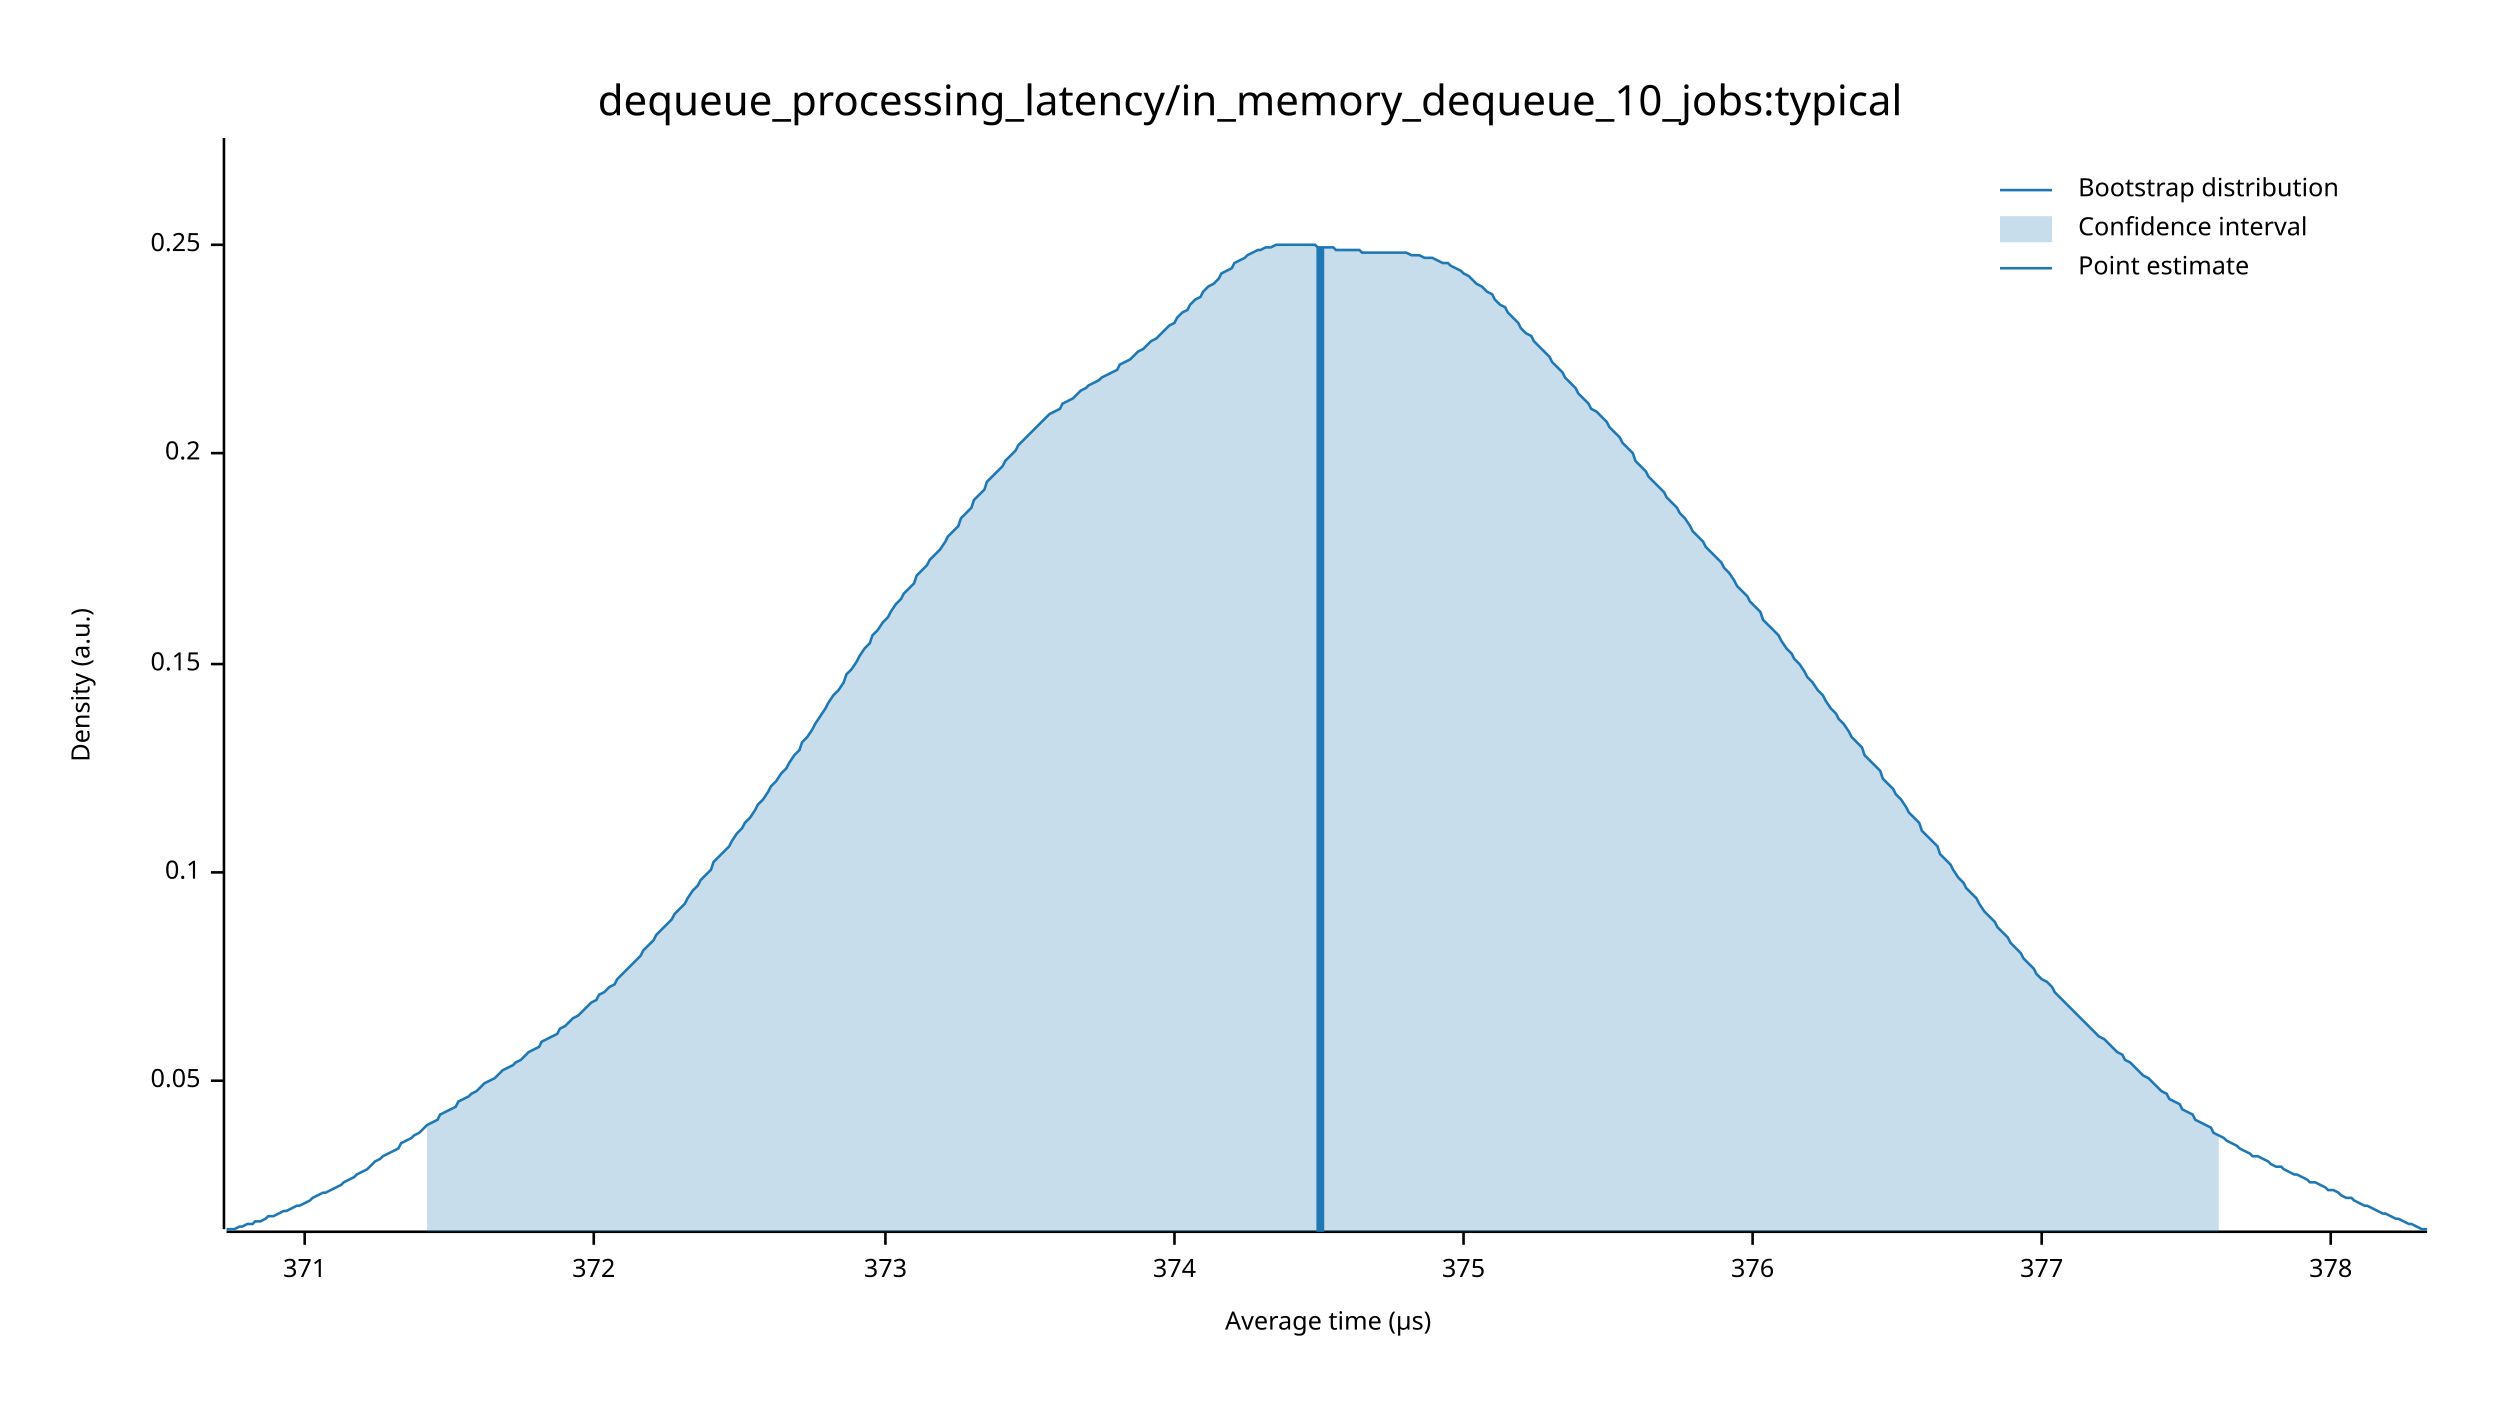
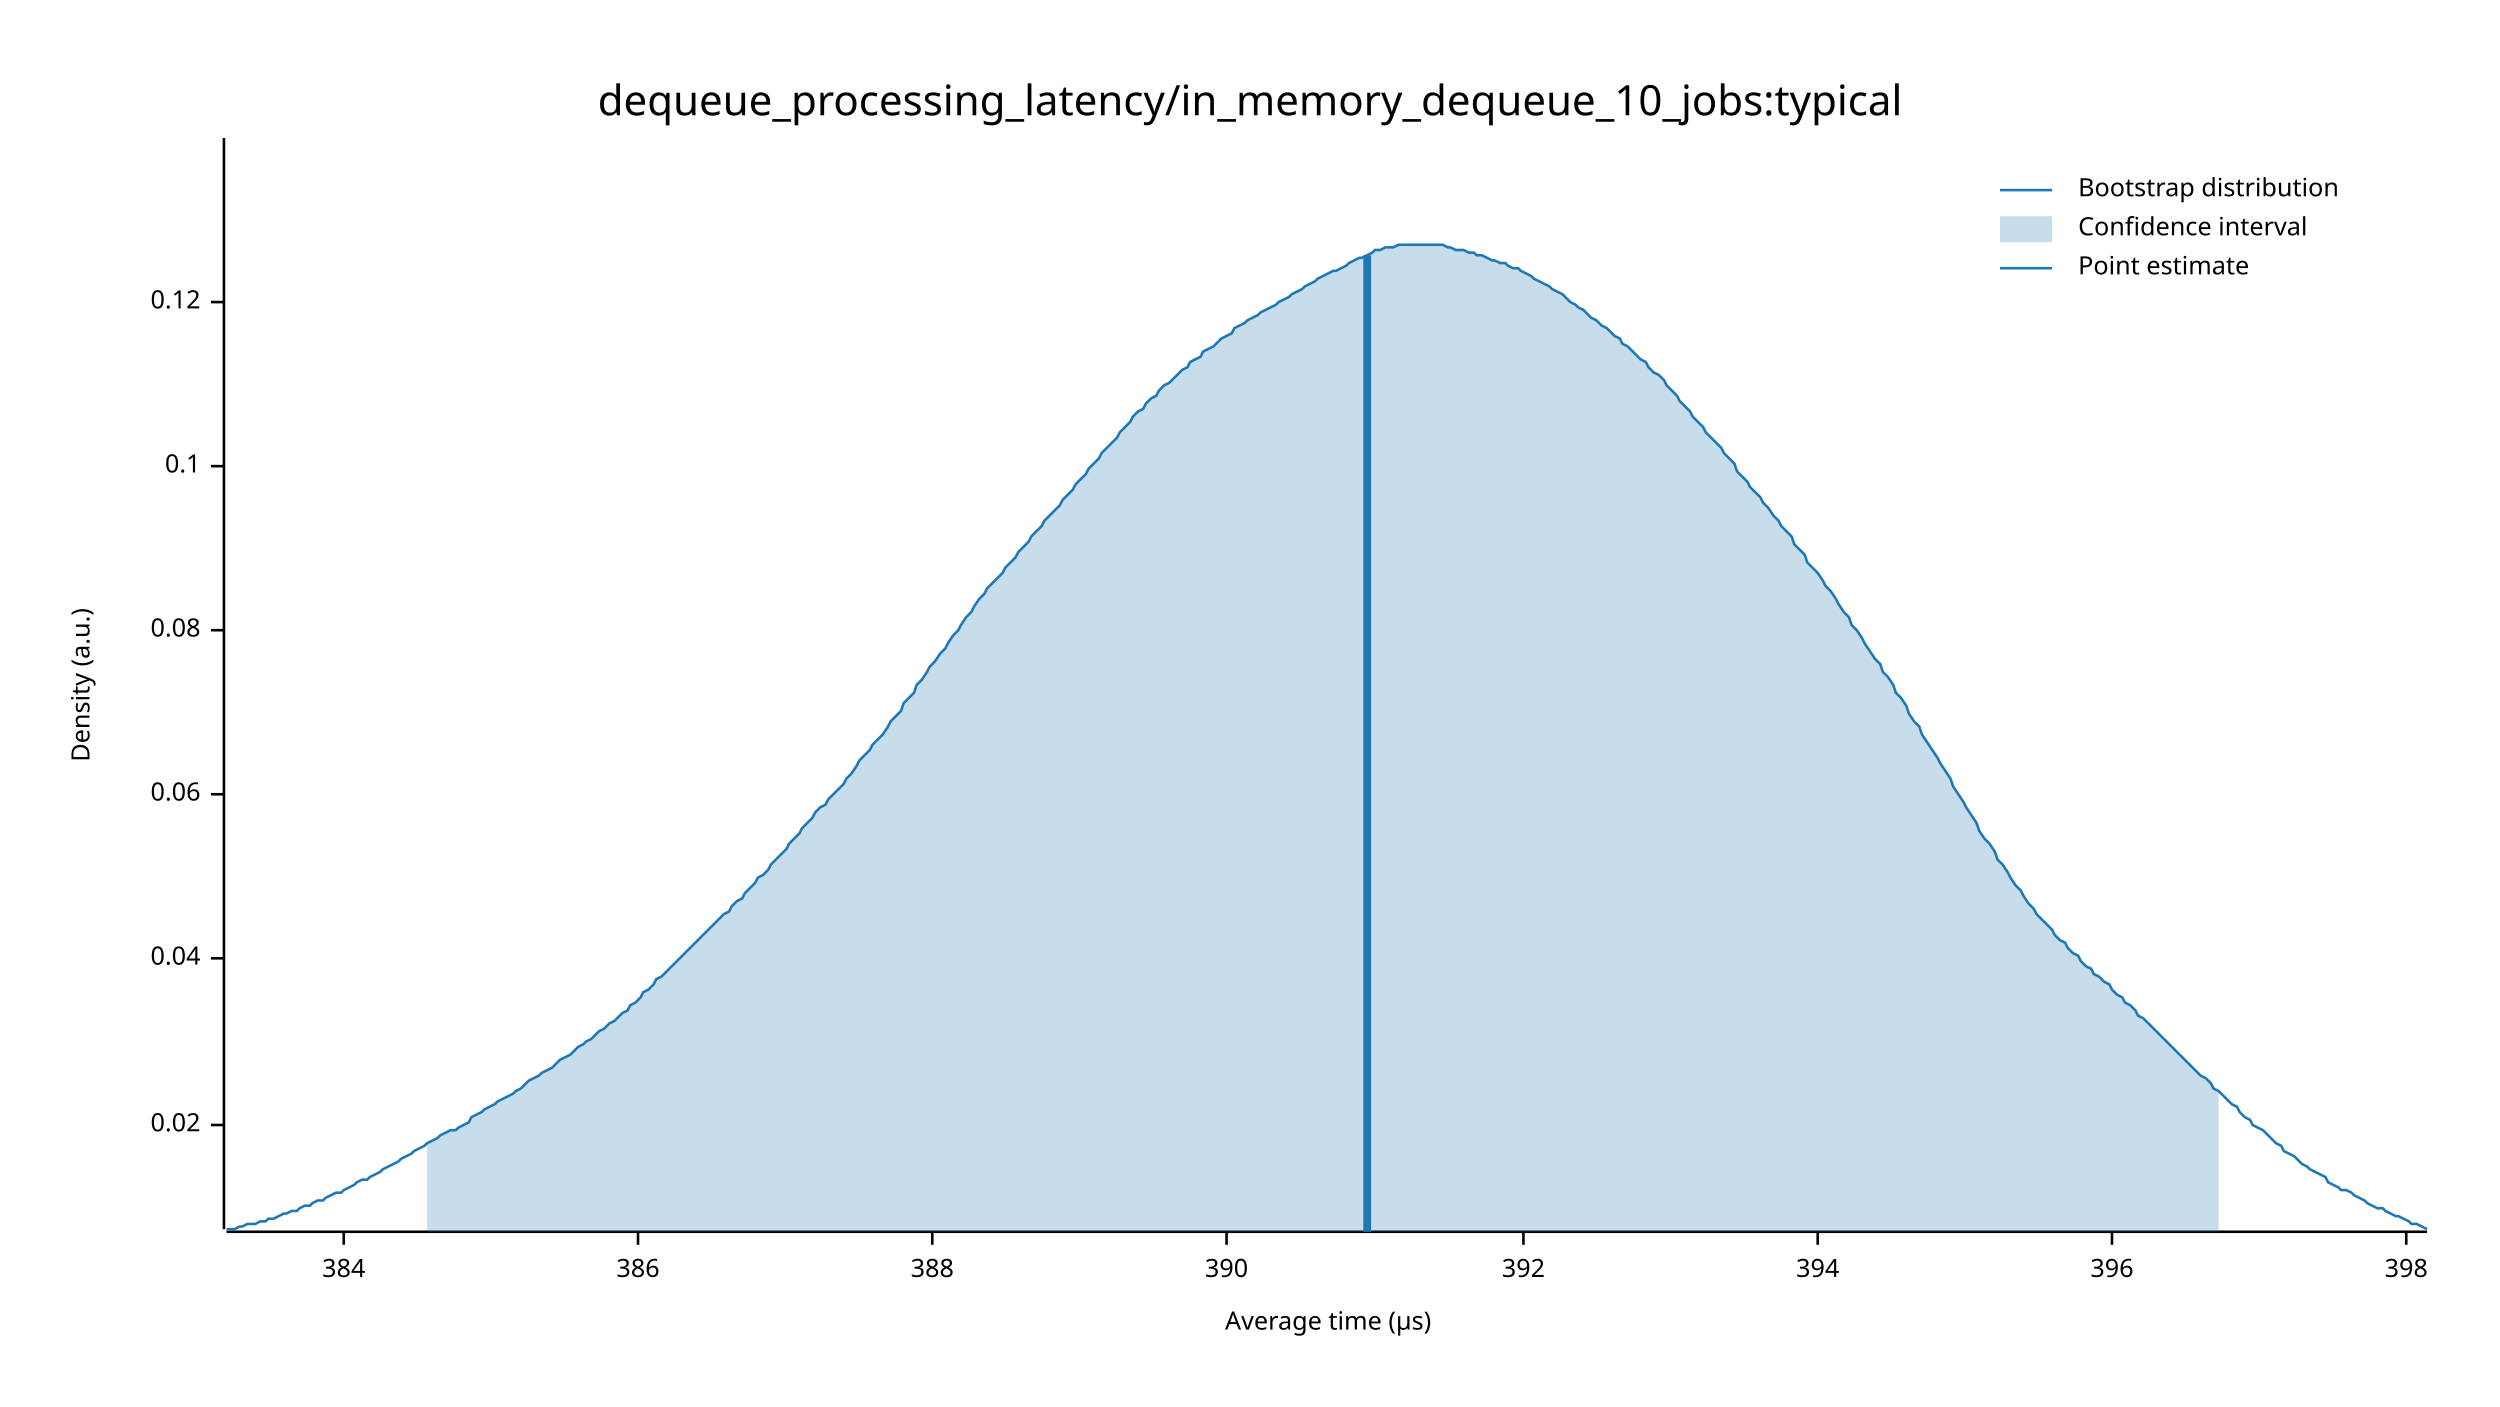
<svg xmlns="http://www.w3.org/2000/svg" width="960" height="540" viewBox="0 0 960 540">
  <text x="480" y="32" dy="0.76em" text-anchor="middle" font-family="sans-serif" font-size="16.129" opacity="1" fill="#000000">
dequeue_processing_latency/in_memory_dequeue_10_jobs:typical
</text>
  <text x="27" y="263" dy="0.76em" text-anchor="middle" font-family="sans-serif" font-size="9.677" opacity="1" fill="#000000" transform="rotate(270, 27, 263)">
Density (a.u.)
</text>
  <text x="510" y="513" dy="-0.5ex" text-anchor="middle" font-family="sans-serif" font-size="9.677" opacity="1" fill="#000000">
Average time (µs)
</text>
  <polyline fill="none" opacity="1" stroke="#000000" stroke-width="1" points="86,53 86,472 " />
-   <text x="77" y="415" dy="0.5ex" text-anchor="end" font-family="sans-serif" font-size="9.677" opacity="1" fill="#000000">
- 0.05
+   <text x="77" y="432" dy="0.5ex" text-anchor="end" font-family="sans-serif" font-size="9.677" opacity="1" fill="#000000">
+ 0.02
</text>
-   <polyline fill="none" opacity="1" stroke="#000000" stroke-width="1" points="81,415 86,415 " />
-   <text x="77" y="335" dy="0.5ex" text-anchor="end" font-family="sans-serif" font-size="9.677" opacity="1" fill="#000000">
+   <polyline fill="none" opacity="1" stroke="#000000" stroke-width="1" points="81,432 86,432 " />
+   <text x="77" y="368" dy="0.5ex" text-anchor="end" font-family="sans-serif" font-size="9.677" opacity="1" fill="#000000">
+ 0.04
+ </text>
+   <polyline fill="none" opacity="1" stroke="#000000" stroke-width="1" points="81,368 86,368 " />
+   <text x="77" y="305" dy="0.5ex" text-anchor="end" font-family="sans-serif" font-size="9.677" opacity="1" fill="#000000">
+ 0.06
+ </text>
+   <polyline fill="none" opacity="1" stroke="#000000" stroke-width="1" points="81,305 86,305 " />
+   <text x="77" y="242" dy="0.5ex" text-anchor="end" font-family="sans-serif" font-size="9.677" opacity="1" fill="#000000">
+ 0.08
+ </text>
+   <polyline fill="none" opacity="1" stroke="#000000" stroke-width="1" points="81,242 86,242 " />
+   <text x="77" y="179" dy="0.5ex" text-anchor="end" font-family="sans-serif" font-size="9.677" opacity="1" fill="#000000">
0.1
</text>
-   <polyline fill="none" opacity="1" stroke="#000000" stroke-width="1" points="81,335 86,335 " />
-   <text x="77" y="255" dy="0.5ex" text-anchor="end" font-family="sans-serif" font-size="9.677" opacity="1" fill="#000000">
- 0.15
+   <polyline fill="none" opacity="1" stroke="#000000" stroke-width="1" points="81,179 86,179 " />
+   <text x="77" y="116" dy="0.5ex" text-anchor="end" font-family="sans-serif" font-size="9.677" opacity="1" fill="#000000">
+ 0.12
</text>
-   <polyline fill="none" opacity="1" stroke="#000000" stroke-width="1" points="81,255 86,255 " />
-   <text x="77" y="174" dy="0.5ex" text-anchor="end" font-family="sans-serif" font-size="9.677" opacity="1" fill="#000000">
- 0.2
+   <polyline fill="none" opacity="1" stroke="#000000" stroke-width="1" points="81,116 86,116 " />
+   <polyline fill="none" opacity="1" stroke="#000000" stroke-width="1" points="87,473 932,473 " />
+   <text x="132" y="483" dy="0.76em" text-anchor="middle" font-family="sans-serif" font-size="9.677" opacity="1" fill="#000000">
+ 384
</text>
-   <polyline fill="none" opacity="1" stroke="#000000" stroke-width="1" points="81,174 86,174 " />
-   <text x="77" y="94" dy="0.5ex" text-anchor="end" font-family="sans-serif" font-size="9.677" opacity="1" fill="#000000">
- 0.25
+   <polyline fill="none" opacity="1" stroke="#000000" stroke-width="1" points="132,473 132,478 " />
+   <text x="245" y="483" dy="0.76em" text-anchor="middle" font-family="sans-serif" font-size="9.677" opacity="1" fill="#000000">
+ 386
</text>
-   <polyline fill="none" opacity="1" stroke="#000000" stroke-width="1" points="81,94 86,94 " />
-   <polyline fill="none" opacity="1" stroke="#000000" stroke-width="1" points="87,473 932,473 " />
-   <text x="117" y="483" dy="0.76em" text-anchor="middle" font-family="sans-serif" font-size="9.677" opacity="1" fill="#000000">
- 371
+   <polyline fill="none" opacity="1" stroke="#000000" stroke-width="1" points="245,473 245,478 " />
+   <text x="358" y="483" dy="0.76em" text-anchor="middle" font-family="sans-serif" font-size="9.677" opacity="1" fill="#000000">
+ 388
</text>
-   <polyline fill="none" opacity="1" stroke="#000000" stroke-width="1" points="117,473 117,478 " />
-   <text x="228" y="483" dy="0.76em" text-anchor="middle" font-family="sans-serif" font-size="9.677" opacity="1" fill="#000000">
- 372
+   <polyline fill="none" opacity="1" stroke="#000000" stroke-width="1" points="358,473 358,478 " />
+   <text x="471" y="483" dy="0.76em" text-anchor="middle" font-family="sans-serif" font-size="9.677" opacity="1" fill="#000000">
+ 390
</text>
-   <polyline fill="none" opacity="1" stroke="#000000" stroke-width="1" points="228,473 228,478 " />
-   <text x="340" y="483" dy="0.76em" text-anchor="middle" font-family="sans-serif" font-size="9.677" opacity="1" fill="#000000">
- 373
+   <polyline fill="none" opacity="1" stroke="#000000" stroke-width="1" points="471,473 471,478 " />
+   <text x="585" y="483" dy="0.76em" text-anchor="middle" font-family="sans-serif" font-size="9.677" opacity="1" fill="#000000">
+ 392
</text>
-   <polyline fill="none" opacity="1" stroke="#000000" stroke-width="1" points="340,473 340,478 " />
-   <text x="451" y="483" dy="0.76em" text-anchor="middle" font-family="sans-serif" font-size="9.677" opacity="1" fill="#000000">
- 374
+   <polyline fill="none" opacity="1" stroke="#000000" stroke-width="1" points="585,473 585,478 " />
+   <text x="698" y="483" dy="0.76em" text-anchor="middle" font-family="sans-serif" font-size="9.677" opacity="1" fill="#000000">
+ 394
</text>
-   <polyline fill="none" opacity="1" stroke="#000000" stroke-width="1" points="451,473 451,478 " />
-   <text x="562" y="483" dy="0.76em" text-anchor="middle" font-family="sans-serif" font-size="9.677" opacity="1" fill="#000000">
- 375
+   <polyline fill="none" opacity="1" stroke="#000000" stroke-width="1" points="698,473 698,478 " />
+   <text x="811" y="483" dy="0.76em" text-anchor="middle" font-family="sans-serif" font-size="9.677" opacity="1" fill="#000000">
+ 396
</text>
-   <polyline fill="none" opacity="1" stroke="#000000" stroke-width="1" points="562,473 562,478 " />
-   <text x="673" y="483" dy="0.76em" text-anchor="middle" font-family="sans-serif" font-size="9.677" opacity="1" fill="#000000">
- 376
+   <polyline fill="none" opacity="1" stroke="#000000" stroke-width="1" points="811,473 811,478 " />
+   <text x="924" y="483" dy="0.76em" text-anchor="middle" font-family="sans-serif" font-size="9.677" opacity="1" fill="#000000">
+ 398
</text>
-   <polyline fill="none" opacity="1" stroke="#000000" stroke-width="1" points="673,473 673,478 " />
-   <text x="784" y="483" dy="0.76em" text-anchor="middle" font-family="sans-serif" font-size="9.677" opacity="1" fill="#000000">
- 377
- </text>
-   <polyline fill="none" opacity="1" stroke="#000000" stroke-width="1" points="784,473 784,478 " />
-   <text x="895" y="483" dy="0.76em" text-anchor="middle" font-family="sans-serif" font-size="9.677" opacity="1" fill="#000000">
- 378
- </text>
-   <polyline fill="none" opacity="1" stroke="#000000" stroke-width="1" points="895,473 895,478 " />
-   <polyline fill="none" opacity="1" stroke="#1F78B4" stroke-width="1" points="87,472 88,472 90,472 92,471 93,471 95,470 97,470 98,469 100,469 102,468 103,467 105,467 107,466 109,465 110,465 112,464 114,463 115,463 117,462 119,461 120,460 122,459 124,458 125,458 127,457 129,456 131,455 132,454 134,453 136,452 137,451 139,450 141,449 142,448 144,446 146,445 147,444 149,443 151,442 153,441 154,439 156,438 158,437 159,436 161,435 163,433 164,432 166,431 168,430 169,428 171,427 173,426 175,425 176,423 178,422 180,421 181,420 183,419 185,417 186,416 188,415 190,414 191,413 193,411 195,410 197,409 198,408 200,407 202,405 203,404 205,403 207,402 208,400 210,399 212,398 214,397 215,395 217,394 219,392 220,391 222,390 224,388 225,387 227,385 229,384 230,382 232,381 234,379 236,378 237,376 239,374 241,372 242,371 244,369 246,367 247,365 249,363 251,361 252,359 254,357 256,355 258,353 259,351 261,349 263,347 264,345 266,342 268,340 269,338 271,336 273,334 274,331 276,329 278,327 280,325 281,323 283,320 285,318 286,316 288,314 290,311 291,309 293,307 295,304 296,302 298,300 300,297 302,295 303,293 305,290 307,288 308,285 310,283 312,280 313,278 315,275 317,272 318,270 320,267 322,265 324,262 325,259 327,257 329,254 330,252 332,249 334,247 335,244 337,242 339,239 341,237 342,235 344,232 346,230 347,228 349,226 351,224 352,221 354,219 356,217 357,215 359,213 361,211 363,208 364,206 366,204 368,202 369,199 371,197 373,195 374,192 376,190 378,188 379,185 381,183 383,181 385,179 386,177 388,175 390,173 391,171 393,169 395,167 396,166 398,164 400,162 401,161 403,159 405,158 407,157 408,155 410,154 412,153 413,152 415,150 417,149 418,148 420,147 422,146 423,145 425,144 427,143 429,142 430,140 432,139 434,138 435,137 437,135 439,134 440,133 442,131 444,130 445,129 447,127 449,125 451,124 452,122 454,120 456,119 457,117 459,115 461,114 462,112 464,110 466,109 468,107 469,105 471,104 473,103 474,101 476,100 478,99 479,98 481,97 483,96 484,96 486,95 488,95 490,94 491,94 493,94 495,94 496,94 498,94 500,94 501,94 503,94 505,94 506,95 508,95 510,95 512,95 513,96 515,96 517,96 518,96 520,96 522,96 523,97 525,97 527,97 528,97 530,97 532,97 534,97 535,97 537,97 539,97 540,97 542,98 544,98 545,98 547,99 549,99 550,99 552,100 554,101 556,101 557,102 559,103 561,104 562,105 564,106 566,108 567,109 569,110 571,112 573,113 574,115 576,117 578,118 579,120 581,122 583,124 584,126 586,128 588,129 589,131 591,133 593,135 595,137 596,139 598,141 600,143 601,145 603,147 605,149 606,151 608,153 610,155 611,157 613,158 615,160 617,162 618,164 620,166 622,168 623,170 625,172 627,174 628,177 630,179 632,181 633,183 635,185 637,187 639,189 640,191 642,193 644,195 645,197 647,199 649,202 650,204 652,206 654,208 655,210 657,212 659,214 661,216 662,218 664,220 666,223 667,225 669,227 671,229 672,231 674,233 676,235 677,238 679,240 681,242 683,244 684,246 686,249 688,251 689,253 691,255 693,258 694,260 696,262 698,265 700,267 701,269 703,272 705,274 706,276 708,278 710,281 711,283 713,285 715,287 716,290 718,292 720,294 722,296 723,299 725,301 727,303 728,305 730,307 732,310 733,312 735,314 737,316 738,319 740,321 742,323 744,325 745,328 747,330 749,332 750,334 752,337 754,339 755,341 757,343 759,345 760,347 762,350 764,352 766,354 767,356 769,358 771,360 772,362 774,364 776,366 777,368 779,370 781,372 782,374 784,376 786,377 788,379 789,381 791,383 793,385 794,386 796,388 798,390 799,391 801,393 803,395 804,396 806,398 808,399 810,401 811,402 813,404 815,405 816,407 818,408 820,410 821,411 823,413 825,414 827,416 828,417 830,419 832,420 833,422 835,423 837,424 838,426 840,427 842,428 843,430 845,431 847,432 849,433 850,435 852,436 854,437 855,438 857,439 859,440 860,441 862,442 864,443 865,444 867,444 869,445 871,446 872,447 874,448 876,448 877,449 879,450 881,451 882,451 884,452 886,453 887,454 889,454 891,455 893,456 894,457 896,457 898,458 899,459 901,460 903,460 904,461 906,462 908,463 909,463 911,464 913,465 915,466 916,466 918,467 920,468 921,468 923,469 925,470 926,470 928,471 930,472 932,472 " />
-   <polygon opacity="0.25" fill="#1F78B4" points="164,432 166,431 168,430 169,428 171,427 173,426 175,425 176,423 178,422 180,421 181,420 183,419 185,417 186,416 188,415 190,414 191,413 193,411 195,410 197,409 198,408 200,407 202,405 203,404 205,403 207,402 208,400 210,399 212,398 214,397 215,395 217,394 219,392 220,391 222,390 224,388 225,387 227,385 229,384 230,382 232,381 234,379 236,378 237,376 239,374 241,372 242,371 244,369 246,367 247,365 249,363 251,361 252,359 254,357 256,355 258,353 259,351 261,349 263,347 264,345 266,342 268,340 269,338 271,336 273,334 274,331 276,329 278,327 280,325 281,323 283,320 285,318 286,316 288,314 290,311 291,309 293,307 295,304 296,302 298,300 300,297 302,295 303,293 305,290 307,288 308,285 310,283 312,280 313,278 315,275 317,272 318,270 320,267 322,265 324,262 325,259 327,257 329,254 330,252 332,249 334,247 335,244 337,242 339,239 341,237 342,235 344,232 346,230 347,228 349,226 351,224 352,221 354,219 356,217 357,215 359,213 361,211 363,208 364,206 366,204 368,202 369,199 371,197 373,195 374,192 376,190 378,188 379,185 381,183 383,181 385,179 386,177 388,175 390,173 391,171 393,169 395,167 396,166 398,164 400,162 401,161 403,159 405,158 407,157 408,155 410,154 412,153 413,152 415,150 417,149 418,148 420,147 422,146 423,145 425,144 427,143 429,142 430,140 432,139 434,138 435,137 437,135 439,134 440,133 442,131 444,130 445,129 447,127 449,125 451,124 452,122 454,120 456,119 457,117 459,115 461,114 462,112 464,110 466,109 468,107 469,105 471,104 473,103 474,101 476,100 478,99 479,98 481,97 483,96 484,96 486,95 488,95 490,94 491,94 493,94 495,94 496,94 498,94 500,94 501,94 503,94 505,94 506,95 508,95 510,95 512,95 513,96 515,96 517,96 518,96 520,96 522,96 523,97 525,97 527,97 528,97 530,97 532,97 534,97 535,97 537,97 539,97 540,97 542,98 544,98 545,98 547,99 549,99 550,99 552,100 554,101 556,101 557,102 559,103 561,104 562,105 564,106 566,108 567,109 569,110 571,112 573,113 574,115 576,117 578,118 579,120 581,122 583,124 584,126 586,128 588,129 589,131 591,133 593,135 595,137 596,139 598,141 600,143 601,145 603,147 605,149 606,151 608,153 610,155 611,157 613,158 615,160 617,162 618,164 620,166 622,168 623,170 625,172 627,174 628,177 630,179 632,181 633,183 635,185 637,187 639,189 640,191 642,193 644,195 645,197 647,199 649,202 650,204 652,206 654,208 655,210 657,212 659,214 661,216 662,218 664,220 666,223 667,225 669,227 671,229 672,231 674,233 676,235 677,238 679,240 681,242 683,244 684,246 686,249 688,251 689,253 691,255 693,258 694,260 696,262 698,265 700,267 701,269 703,272 705,274 706,276 708,278 710,281 711,283 713,285 715,287 716,290 718,292 720,294 722,296 723,299 725,301 727,303 728,305 730,307 732,310 733,312 735,314 737,316 738,319 740,321 742,323 744,325 745,328 747,330 749,332 750,334 752,337 754,339 755,341 757,343 759,345 760,347 762,350 764,352 766,354 767,356 769,358 771,360 772,362 774,364 776,366 777,368 779,370 781,372 782,374 784,376 786,377 788,379 789,381 791,383 793,385 794,386 796,388 798,390 799,391 801,393 803,395 804,396 806,398 808,399 810,401 811,402 813,404 815,405 816,407 818,408 820,410 821,411 823,413 825,414 827,416 828,417 830,419 832,420 833,422 835,423 837,424 838,426 840,427 842,428 843,430 845,431 847,432 849,433 850,435 852,436 852,473 164,473 " />
-   <polyline fill="none" opacity="1" stroke="#1F78B4" stroke-width="3" points="507,473 507,95 " />
+   <polyline fill="none" opacity="1" stroke="#000000" stroke-width="1" points="924,473 924,478 " />
+   <polyline fill="none" opacity="1" stroke="#1F78B4" stroke-width="1" points="87,472 88,472 90,472 92,471 93,471 95,470 97,470 98,470 100,469 102,469 103,468 105,468 107,467 109,466 110,466 112,465 114,465 115,464 117,463 119,463 120,462 122,461 124,461 125,460 127,459 129,458 131,458 132,457 134,456 136,455 137,454 139,453 141,453 142,452 144,451 146,450 147,449 149,448 151,447 153,446 154,445 156,444 158,443 159,442 161,441 163,440 164,439 166,438 168,437 169,436 171,435 173,434 175,434 176,433 178,432 180,431 181,429 183,428 185,427 186,426 188,425 190,424 191,423 193,422 195,421 197,420 198,419 200,418 202,416 203,415 205,414 207,413 208,412 210,411 212,410 214,408 215,407 217,406 219,405 220,404 222,402 224,401 225,400 227,399 229,397 230,396 232,395 234,393 236,392 237,391 239,389 241,388 242,386 244,385 246,383 247,381 249,380 251,378 252,376 254,375 256,373 258,371 259,370 261,368 263,366 264,365 266,363 268,361 269,360 271,358 273,356 274,355 276,353 278,351 280,350 281,348 283,346 285,345 286,343 288,341 290,339 291,337 293,336 295,334 296,332 298,330 300,328 302,326 303,324 305,322 307,320 308,318 310,316 312,314 313,312 315,310 317,309 318,307 320,305 322,303 324,301 325,299 327,297 329,294 330,292 332,290 334,288 335,286 337,284 339,282 341,279 342,277 344,275 346,273 347,270 349,268 351,266 352,263 354,261 356,258 357,256 359,254 361,251 363,249 364,247 366,244 368,242 369,240 371,237 373,235 374,233 376,230 378,228 379,226 381,224 383,222 385,220 386,218 388,216 390,214 391,212 393,210 395,208 396,206 398,204 400,202 401,200 403,198 405,196 407,194 408,192 410,190 412,188 413,186 415,184 417,182 418,180 420,178 422,176 423,174 425,172 427,170 429,168 430,166 432,164 434,162 435,160 437,158 439,157 440,155 442,153 444,152 445,150 447,148 449,147 451,145 452,144 454,142 456,141 457,139 459,138 461,137 462,135 464,134 466,133 468,131 469,130 471,129 473,128 474,126 476,125 478,124 479,123 481,122 483,121 484,120 486,119 488,118 490,117 491,116 493,115 495,114 496,113 498,112 500,111 501,110 503,109 505,108 506,107 508,106 510,105 512,104 513,104 515,103 517,102 518,101 520,100 522,99 523,99 525,98 527,97 528,96 530,96 532,95 534,95 535,95 537,94 539,94 540,94 542,94 544,94 545,94 547,94 549,94 550,94 552,94 554,94 556,95 557,95 559,96 561,96 562,96 564,97 566,97 567,98 569,98 571,99 573,100 574,100 576,101 578,101 579,102 581,103 583,103 584,104 586,105 588,106 589,107 591,108 593,109 595,110 596,111 598,112 600,113 601,114 603,116 605,117 606,118 608,119 610,121 611,122 613,123 615,125 617,126 618,127 620,129 622,130 623,132 625,133 627,135 628,136 630,138 632,139 633,141 635,143 637,144 639,146 640,148 642,150 644,152 645,154 647,156 649,158 650,160 652,162 654,164 655,166 657,168 659,170 661,172 662,174 664,176 666,178 667,181 669,183 671,185 672,187 674,189 676,191 677,193 679,195 681,198 683,200 684,202 686,204 688,206 689,209 691,211 693,213 694,216 696,218 698,220 700,223 701,225 703,227 705,230 706,232 708,235 710,237 711,240 713,242 715,245 716,247 718,250 720,253 722,255 723,258 725,260 727,263 728,266 730,268 732,271 733,274 735,277 737,279 738,282 740,285 742,288 744,291 745,293 747,296 749,299 750,302 752,305 754,308 755,310 757,313 759,316 760,319 762,322 764,324 766,327 767,330 769,332 771,335 772,337 774,340 776,342 777,344 779,347 781,349 782,351 784,353 786,355 788,357 789,359 791,361 793,362 794,364 796,366 798,367 799,369 801,371 803,372 804,374 806,375 808,377 810,378 811,380 813,382 815,383 816,385 818,386 820,388 821,390 823,391 825,393 827,395 828,396 830,398 832,400 833,401 835,403 837,405 838,406 840,408 842,410 843,411 845,413 847,414 849,416 850,418 852,419 854,421 855,422 857,424 859,425 860,427 862,429 864,430 865,432 867,433 869,434 871,436 872,437 874,439 876,440 877,442 879,443 881,444 882,445 884,447 886,448 887,449 889,450 891,451 893,452 894,454 896,455 898,456 899,457 901,457 903,458 904,459 906,460 908,461 909,462 911,463 913,464 915,464 916,465 918,466 920,467 921,467 923,468 925,469 926,470 928,470 930,471 932,472 " />
+   <polygon opacity="0.25" fill="#1F78B4" points="164,439 166,438 168,437 169,436 171,435 173,434 175,434 176,433 178,432 180,431 181,429 183,428 185,427 186,426 188,425 190,424 191,423 193,422 195,421 197,420 198,419 200,418 202,416 203,415 205,414 207,413 208,412 210,411 212,410 214,408 215,407 217,406 219,405 220,404 222,402 224,401 225,400 227,399 229,397 230,396 232,395 234,393 236,392 237,391 239,389 241,388 242,386 244,385 246,383 247,381 249,380 251,378 252,376 254,375 256,373 258,371 259,370 261,368 263,366 264,365 266,363 268,361 269,360 271,358 273,356 274,355 276,353 278,351 280,350 281,348 283,346 285,345 286,343 288,341 290,339 291,337 293,336 295,334 296,332 298,330 300,328 302,326 303,324 305,322 307,320 308,318 310,316 312,314 313,312 315,310 317,309 318,307 320,305 322,303 324,301 325,299 327,297 329,294 330,292 332,290 334,288 335,286 337,284 339,282 341,279 342,277 344,275 346,273 347,270 349,268 351,266 352,263 354,261 356,258 357,256 359,254 361,251 363,249 364,247 366,244 368,242 369,240 371,237 373,235 374,233 376,230 378,228 379,226 381,224 383,222 385,220 386,218 388,216 390,214 391,212 393,210 395,208 396,206 398,204 400,202 401,200 403,198 405,196 407,194 408,192 410,190 412,188 413,186 415,184 417,182 418,180 420,178 422,176 423,174 425,172 427,170 429,168 430,166 432,164 434,162 435,160 437,158 439,157 440,155 442,153 444,152 445,150 447,148 449,147 451,145 452,144 454,142 456,141 457,139 459,138 461,137 462,135 464,134 466,133 468,131 469,130 471,129 473,128 474,126 476,125 478,124 479,123 481,122 483,121 484,120 486,119 488,118 490,117 491,116 493,115 495,114 496,113 498,112 500,111 501,110 503,109 505,108 506,107 508,106 510,105 512,104 513,104 515,103 517,102 518,101 520,100 522,99 523,99 525,98 527,97 528,96 530,96 532,95 534,95 535,95 537,94 539,94 540,94 542,94 544,94 545,94 547,94 549,94 550,94 552,94 554,94 556,95 557,95 559,96 561,96 562,96 564,97 566,97 567,98 569,98 571,99 573,100 574,100 576,101 578,101 579,102 581,103 583,103 584,104 586,105 588,106 589,107 591,108 593,109 595,110 596,111 598,112 600,113 601,114 603,116 605,117 606,118 608,119 610,121 611,122 613,123 615,125 617,126 618,127 620,129 622,130 623,132 625,133 627,135 628,136 630,138 632,139 633,141 635,143 637,144 639,146 640,148 642,150 644,152 645,154 647,156 649,158 650,160 652,162 654,164 655,166 657,168 659,170 661,172 662,174 664,176 666,178 667,181 669,183 671,185 672,187 674,189 676,191 677,193 679,195 681,198 683,200 684,202 686,204 688,206 689,209 691,211 693,213 694,216 696,218 698,220 700,223 701,225 703,227 705,230 706,232 708,235 710,237 711,240 713,242 715,245 716,247 718,250 720,253 722,255 723,258 725,260 727,263 728,266 730,268 732,271 733,274 735,277 737,279 738,282 740,285 742,288 744,291 745,293 747,296 749,299 750,302 752,305 754,308 755,310 757,313 759,316 760,319 762,322 764,324 766,327 767,330 769,332 771,335 772,337 774,340 776,342 777,344 779,347 781,349 782,351 784,353 786,355 788,357 789,359 791,361 793,362 794,364 796,366 798,367 799,369 801,371 803,372 804,374 806,375 808,377 810,378 811,380 813,382 815,383 816,385 818,386 820,388 821,390 823,391 825,393 827,395 828,396 830,398 832,400 833,401 835,403 837,405 838,406 840,408 842,410 843,411 845,413 847,414 849,416 850,418 852,419 852,473 164,473 " />
+   <polyline fill="none" opacity="1" stroke="#1F78B4" stroke-width="3" points="525,473 525,98 " />
  <text x="798" y="68" dy="0.76em" text-anchor="start" font-family="sans-serif" font-size="9.677" opacity="1" fill="#000000">
Bootstrap distribution
</text>
  <text x="798" y="83" dy="0.76em" text-anchor="start" font-family="sans-serif" font-size="9.677" opacity="1" fill="#000000">
Confidence interval
</text>
  <text x="798" y="98" dy="0.76em" text-anchor="start" font-family="sans-serif" font-size="9.677" opacity="1" fill="#000000">
Point estimate
</text>
  <polyline fill="none" opacity="1" stroke="#1F78B4" stroke-width="1" points="768,73 788,73 " />
  <rect x="768" y="83" width="20" height="10" opacity="0.25" fill="#1F78B4" stroke="none" />
  <polyline fill="none" opacity="1" stroke="#1F78B4" stroke-width="1" points="768,103 788,103 " />
</svg>
